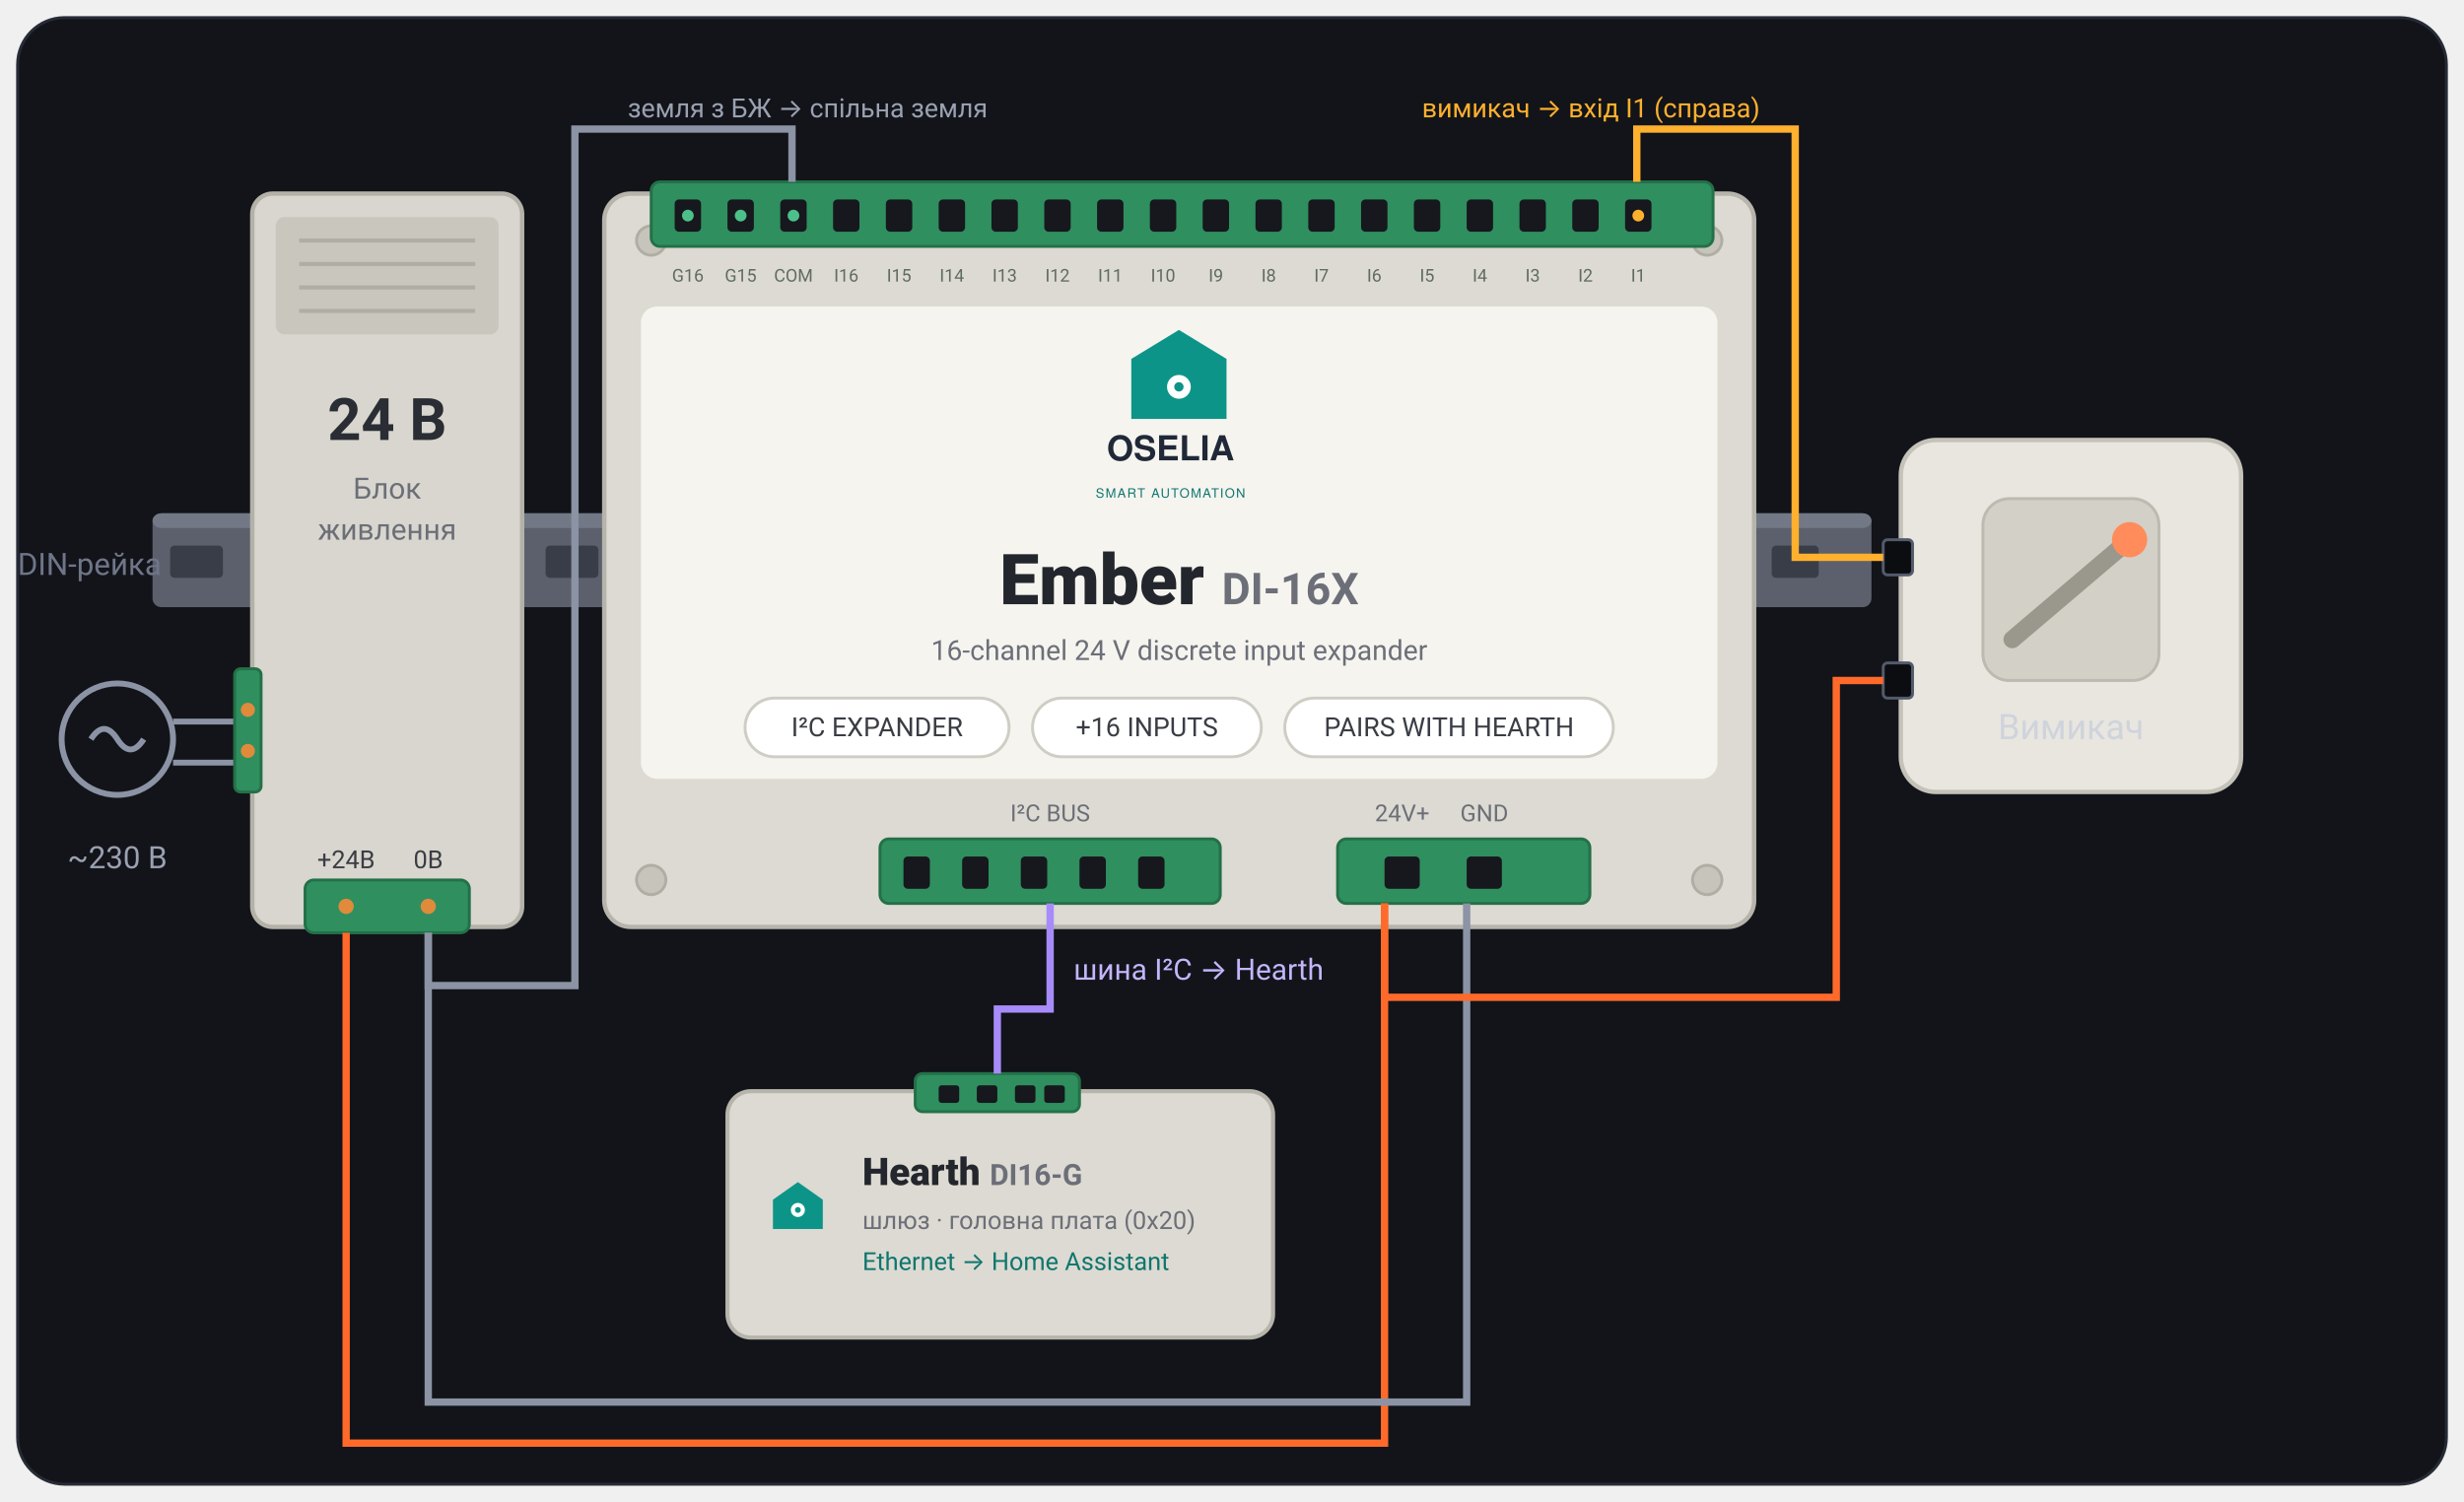
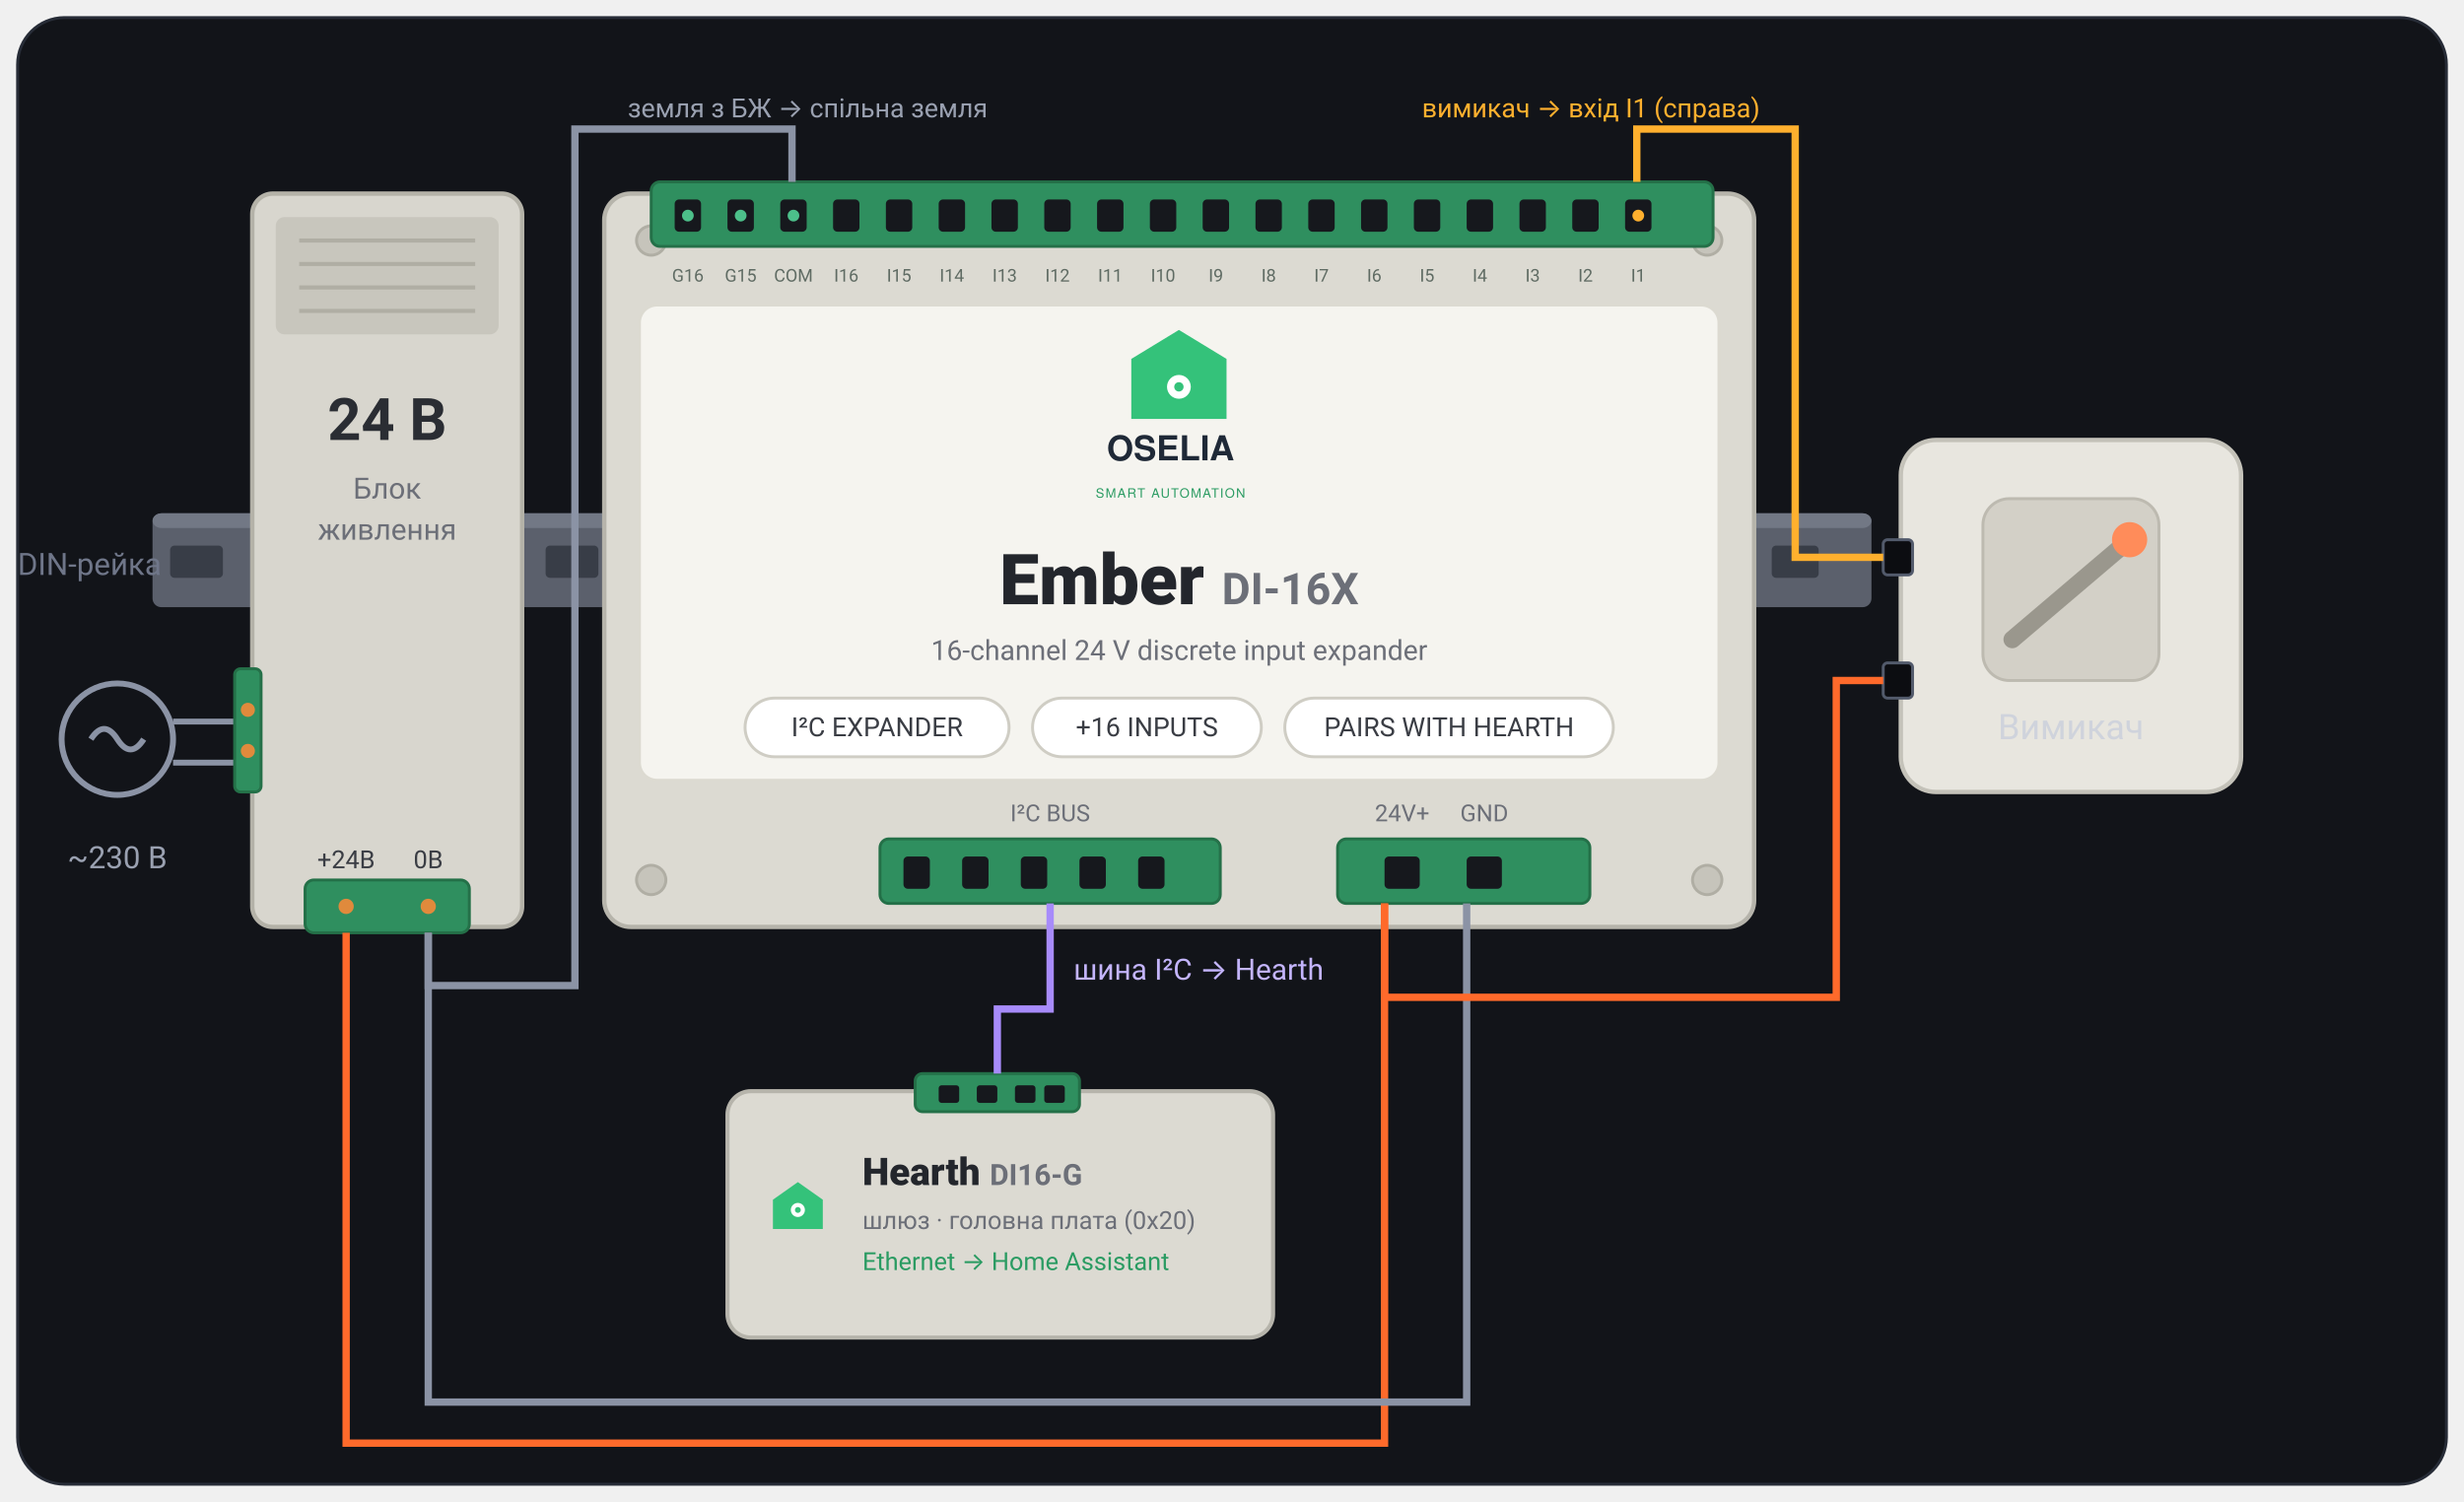
<svg xmlns="http://www.w3.org/2000/svg" viewBox="0 0 840 512" role="img" aria-label="Блок живлення 24 В, розширювач входів OSELIA Ember DI-16X і вимикач на DIN-рейці; шина I²C з'єднана зі шлюзом Hearth" font-family="ui-sans-serif, system-ui, -apple-system, Segoe UI, Roboto, sans-serif">
  <rect x="6" y="6" width="828" height="500" rx="16" fill="#121419" stroke="#262b36" />
  <g>
    <rect x="52" y="175" width="586" height="32" rx="3" fill="#5b606c" />
    <rect x="52" y="175" width="586" height="5" rx="3" fill="#727885" />
    <g fill="#383d47">
      <rect x="58" y="186" width="18" height="11" rx="1.5" />
      <rect x="186" y="186" width="18" height="11" rx="1.5" />
      <rect x="604" y="186" width="16" height="11" rx="1.5" />
    </g>
    <text x="6" y="196" font-size="10.5" fill="#6f7689">DIN-рейка</text>
  </g>
  <g>
    <circle cx="40" cy="252" r="19" fill="none" stroke="#8b93a5" stroke-width="2" />
    <path d="M31 252 q4.5 -7 9 0 t9 0" fill="none" stroke="#8b93a5" stroke-width="2" />
    <text x="40" y="296" font-size="10.5" fill="#9aa1b1" text-anchor="middle">~230 В</text>
    <path d="M59 246 H82" stroke="#8b93a5" stroke-width="2" />
    <path d="M59 260 H82" stroke="#8b93a5" stroke-width="2" />
  </g>
  <g>
    <rect x="86" y="66" width="92" height="250" rx="7" fill="#d8d6ce" stroke="#b4b2a8" stroke-width="1.5" />
    <rect x="94" y="74" width="76" height="40" rx="3" fill="#c8c6bd" />
    <g stroke="#b0aea4" stroke-width="1.4">
      <path d="M102 82 H162" />
      <path d="M102 90 H162" />
      <path d="M102 98 H162" />
      <path d="M102 106 H162" />
    </g>
    <text x="132" y="150" font-size="20" font-weight="700" fill="#2a2d33" text-anchor="middle">24 В</text>
    <text x="132" y="170" font-size="10" fill="#6c6f78" text-anchor="middle">Блок</text>
    <text x="132" y="184" font-size="10" fill="#6c6f78" text-anchor="middle">живлення</text>
    <rect x="80" y="228" width="9" height="42" rx="2" fill="#2f8f5f" stroke="#247048" />
    <circle cx="84.5" cy="242" r="2.4" fill="#e08a3c" />
    <circle cx="84.5" cy="256" r="2.4" fill="#e08a3c" />
    <rect x="104" y="300" width="56" height="18" rx="3" fill="#2f8f5f" stroke="#247048" />
    <circle cx="118" cy="309" r="2.6" fill="#e08a3c" />
    <circle cx="146" cy="309" r="2.6" fill="#e08a3c" />
    <text x="118" y="296" font-size="8.5" fill="#3a3d44" text-anchor="middle">+24В</text>
    <text x="146" y="296" font-size="8.5" fill="#3a3d44" text-anchor="middle">0В</text>
  </g>
  <g>
    <rect x="206" y="66" width="392" height="250" rx="9" fill="#dcdad2" stroke="#b6b4ab" stroke-width="1.5" />
    <g fill="#c6c4bb" stroke="#b0aea4">
      <circle cx="222" cy="82" r="5" />
      <circle cx="582" cy="82" r="5" />
      <circle cx="222" cy="300" r="5" />
      <circle cx="582" cy="300" r="5" />
    </g>
    <rect x="222" y="62" width="362" height="22" rx="3" fill="#2f8f5f" stroke="#247048" />
    <g fill="#16181d">
      <rect x="230" y="68" width="9" height="11" rx="1.5" />
      <rect x="248" y="68" width="9" height="11" rx="1.5" />
      <rect x="266" y="68" width="9" height="11" rx="1.5" />
      <rect x="284" y="68" width="9" height="11" rx="1.5" />
      <rect x="302" y="68" width="9" height="11" rx="1.5" />
      <rect x="320" y="68" width="9" height="11" rx="1.5" />
      <rect x="338" y="68" width="9" height="11" rx="1.5" />
      <rect x="356" y="68" width="9" height="11" rx="1.5" />
      <rect x="374" y="68" width="9" height="11" rx="1.5" />
      <rect x="392" y="68" width="9" height="11" rx="1.5" />
      <rect x="410" y="68" width="9" height="11" rx="1.5" />
      <rect x="428" y="68" width="9" height="11" rx="1.5" />
      <rect x="446" y="68" width="9" height="11" rx="1.5" />
      <rect x="464" y="68" width="9" height="11" rx="1.5" />
      <rect x="482" y="68" width="9" height="11" rx="1.5" />
      <rect x="500" y="68" width="9" height="11" rx="1.5" />
      <rect x="518" y="68" width="9" height="11" rx="1.5" />
      <rect x="536" y="68" width="9" height="11" rx="1.5" />
      <rect x="554" y="68" width="9" height="11" rx="1.5" />
    </g>
    <g fill="#4cc08a">
      <circle cx="234.5" cy="73.5" r="2" />
      <circle cx="252.5" cy="73.5" r="2" />
      <circle cx="270.5" cy="73.5" r="2" />
    </g>
    <circle cx="558.5" cy="73.5" r="2" fill="#ffb02e" />
    <g font-size="6" fill="#5f6b63" text-anchor="middle">
      <text x="234.5" y="96">G16</text>
      <text x="252.5" y="96">G15</text>
      <text x="270.5" y="96">COM</text>
      <text x="288.5" y="96">I16</text>
      <text x="306.5" y="96">I15</text>
      <text x="324.5" y="96">I14</text>
      <text x="342.5" y="96">I13</text>
      <text x="360.5" y="96">I12</text>
      <text x="378.5" y="96">I11</text>
      <text x="396.5" y="96">I10</text>
      <text x="414.5" y="96">I9</text>
      <text x="432.5" y="96">I8</text>
      <text x="450.5" y="96">I7</text>
      <text x="468.5" y="96">I6</text>
      <text x="486.5" y="96">I5</text>
      <text x="504.5" y="96">I4</text>
      <text x="522.5" y="96">I3</text>
      <text x="540.5" y="96">I2</text>
      <text x="558.5" y="96">I1</text>
    </g>
    <rect x="218" y="104" width="368" height="162" rx="6" fill="#f5f4ef" stroke="#dcdad1" />
    <svg x="342" y="110" width="120" height="61" viewBox="0 53 92 49" preserveAspectRatio="xMidYMid meet">
      <g transform="matrix(1 0 0 -1 0 172.91)">
-         <path d="M32.88,93.54 L58.96,93.54 L58.96,109.98 L45.92,117.92 L32.88,109.98 Z " fill="#0d9488" />
+         <path d="M32.88,93.54 L58.96,93.54 L58.96,109.98 L45.92,117.92 L32.88,109.98 Z " fill="#34c27a" />
        <circle cx="45.92" cy="102.33" r="3.26" fill="#ffffff" />
-         <circle cx="45.92" cy="102.33" r="1.28" fill="#0d9488" />
+         <circle cx="45.92" cy="102.33" r="1.28" fill="#34c27a" />
        <text transform="translate(26.17,82.20) scale(1,-1)" font-family="Helvetica, Arial, sans-serif" font-weight="bold" font-size="9.40" fill="#1f2937">OSELIA</text>
-         <text transform="translate(23.14,72.00) scale(1,-1)" font-family="Helvetica, Arial, sans-serif" font-weight="normal" font-size="3.50" letter-spacing="0.35" fill="#0f766e">SMART AUTOMATION</text>
+         <text transform="translate(23.14,72.00) scale(1,-1)" font-family="Helvetica, Arial, sans-serif" font-weight="normal" font-size="3.50" letter-spacing="0.35" fill="#2a9b62">SMART AUTOMATION</text>
      </g>
    </svg>
    <text x="402" y="206" font-size="24" font-weight="800" fill="#23262c" text-anchor="middle">Ember <tspan font-size="15" font-weight="600" fill="#6c6f78">DI-16X</tspan>
    </text>
    <text x="402" y="225" font-size="9.5" fill="#6c6f78" text-anchor="middle">16-channel 24 V discrete input expander</text>
    <g font-size="9" fill="#3a3d44" text-anchor="middle">
      <rect x="254" y="238" width="90" height="20" rx="10" fill="#fff" stroke="#cfcdc4" />
      <text x="299" y="251">I²C EXPANDER</text>
      <rect x="352" y="238" width="78" height="20" rx="10" fill="#fff" stroke="#cfcdc4" />
      <text x="391" y="251">+16 INPUTS</text>
      <rect x="438" y="238" width="112" height="20" rx="10" fill="#fff" stroke="#cfcdc4" />
      <text x="494" y="251">PAIRS WITH HEARTH</text>
    </g>
    <rect x="300" y="286" width="116" height="22" rx="3" fill="#2f8f5f" stroke="#247048" />
    <g fill="#16181d">
      <rect x="308" y="292" width="9" height="11" rx="1.5" />
      <rect x="328" y="292" width="9" height="11" rx="1.5" />
      <rect x="348" y="292" width="9" height="11" rx="1.5" />
      <rect x="368" y="292" width="9" height="11" rx="1.5" />
      <rect x="388" y="292" width="9" height="11" rx="1.5" />
    </g>
    <text x="358" y="280" font-size="8" fill="#6c6f78" text-anchor="middle">I²C BUS</text>
    <rect x="456" y="286" width="86" height="22" rx="3" fill="#2f8f5f" stroke="#247048" />
    <g fill="#16181d">
      <rect x="472" y="292" width="12" height="11" rx="1.5" />
      <rect x="500" y="292" width="12" height="11" rx="1.5" />
    </g>
    <text x="478" y="280" font-size="8" fill="#6c6f78" text-anchor="middle">24V+</text>
    <text x="506" y="280" font-size="8" fill="#6c6f78" text-anchor="middle">GND</text>
  </g>
  <g>
    <rect x="648" y="150" width="116" height="120" rx="12" fill="#e8e6df" stroke="#c4c2b9" stroke-width="1.5" />
    <rect x="676" y="170" width="60" height="62" rx="9" fill="#d3d0c7" stroke="#bdbab0" />
    <path d="M686 218 L726 184" stroke="#9a978d" stroke-width="6" stroke-linecap="round" />
    <circle cx="726" cy="184" r="6" fill="#ff8c5a" />
    <text x="706" y="252" font-size="12" fill="#cfd3dc" text-anchor="middle">Вимикач</text>
    <rect x="642" y="184" width="10" height="12" rx="1.5" fill="#0c0d11" stroke="#525a6b" />
    <rect x="642" y="226" width="10" height="12" rx="1.5" fill="#0c0d11" stroke="#525a6b" />
  </g>
  <g>
    <rect x="248" y="372" width="186" height="84" rx="8" fill="#dcdad2" stroke="#b6b4ab" stroke-width="1.4" />
    <rect x="312" y="366" width="56" height="13" rx="2.5" fill="#2f8f5f" stroke="#247048" />
    <g fill="#16181d">
      <rect x="320" y="370" width="7" height="6" rx="1" />
      <rect x="333" y="370" width="7" height="6" rx="1" />
      <rect x="346" y="370" width="7" height="6" rx="1" />
      <rect x="356" y="370" width="7" height="6" rx="1" />
    </g>
    <g transform="translate(272,412)">
-       <path d="M0 -9 L8.5 -3 L8.5 7 L-8.5 7 L-8.5 -3 Z" fill="#0d9488" />
+       <path d="M0 -9 L8.5 -3 L8.5 7 L-8.5 7 L-8.5 -3 Z" fill="#34c27a" />
      <circle cx="0" cy="0.5" r="2.4" fill="#fff" />
-       <circle cx="0" cy="0.5" r="1" fill="#0d9488" />
+       <circle cx="0" cy="0.5" r="1" fill="#34c27a" />
    </g>
    <text x="294" y="404" font-size="13" font-weight="800" fill="#23262c">Hearth <tspan font-size="10" font-weight="600" fill="#6c6f78">DI16-G</tspan>
    </text>
    <text x="294" y="419" font-size="8.5" fill="#6c6f78">шлюз · головна плата (0x20)</text>
-     <text x="294" y="433" font-size="8.5" fill="#0f766e">Ethernet → Home Assistant</text>
+     <text x="294" y="433" font-size="8.5" fill="#2a9b62">Ethernet → Home Assistant</text>
  </g>
  <path d="M118 318 V492 H472 V308" fill="none" stroke="#ff6a2b" stroke-width="2.5" />
  <path d="M146 318 V478 H500 V308" fill="none" stroke="#8b93a5" stroke-width="2.5" />
  <path d="M472 308 V340 H626 V232 H642" fill="none" stroke="#ff6a2b" stroke-width="2.5" />
  <path d="M642 190 H612 V44 H558 V62" fill="none" stroke="#ffb02e" stroke-width="2.5" />
  <text x="600" y="40" font-size="9" fill="#ffb02e" text-anchor="end">вимикач → вхід I1 (справа)</text>
  <path d="M146 318 V336 H196 V44 H270 V62" fill="none" stroke="#8b93a5" stroke-width="2.5" />
  <text x="214" y="40" font-size="9" fill="#9aa1b1" text-anchor="start">земля з БЖ → спільна земля</text>
  <path d="M358 308 V344 H340 V366" fill="none" stroke="#a78bfa" stroke-width="2.5" />
  <text x="366" y="334" font-size="10" fill="#c4b5fd">шина I²C → Hearth</text>
</svg>
